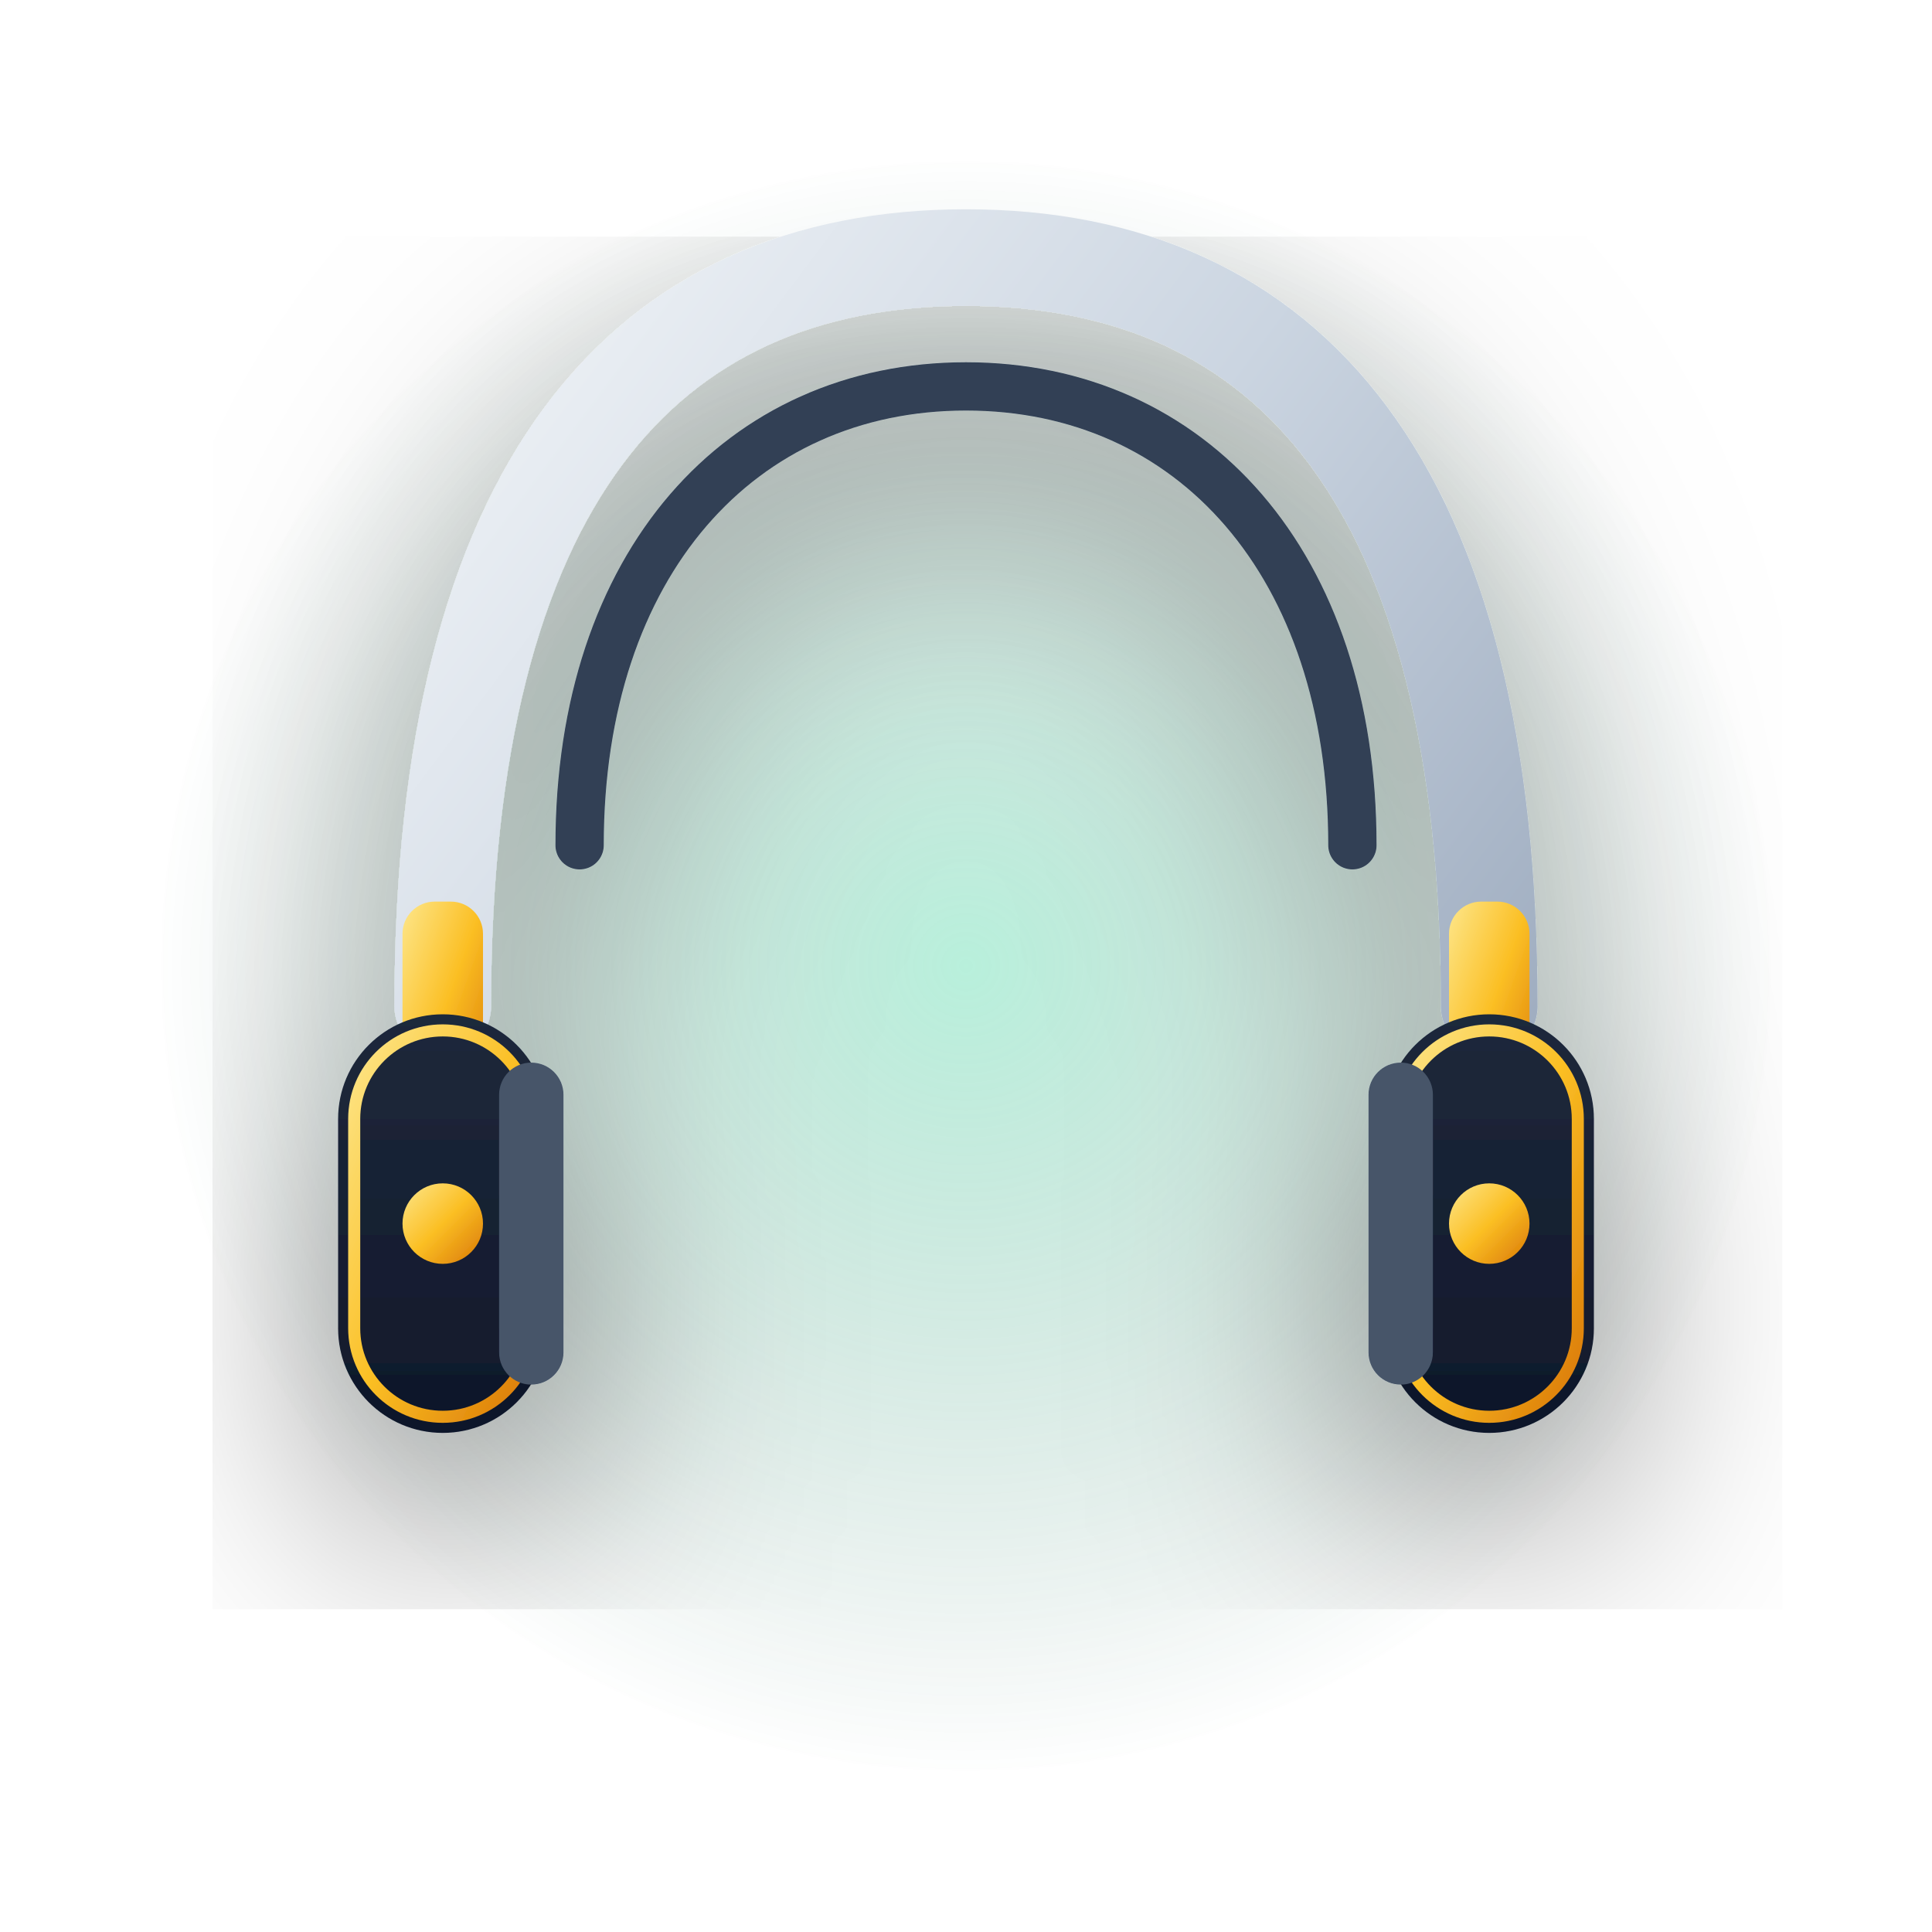
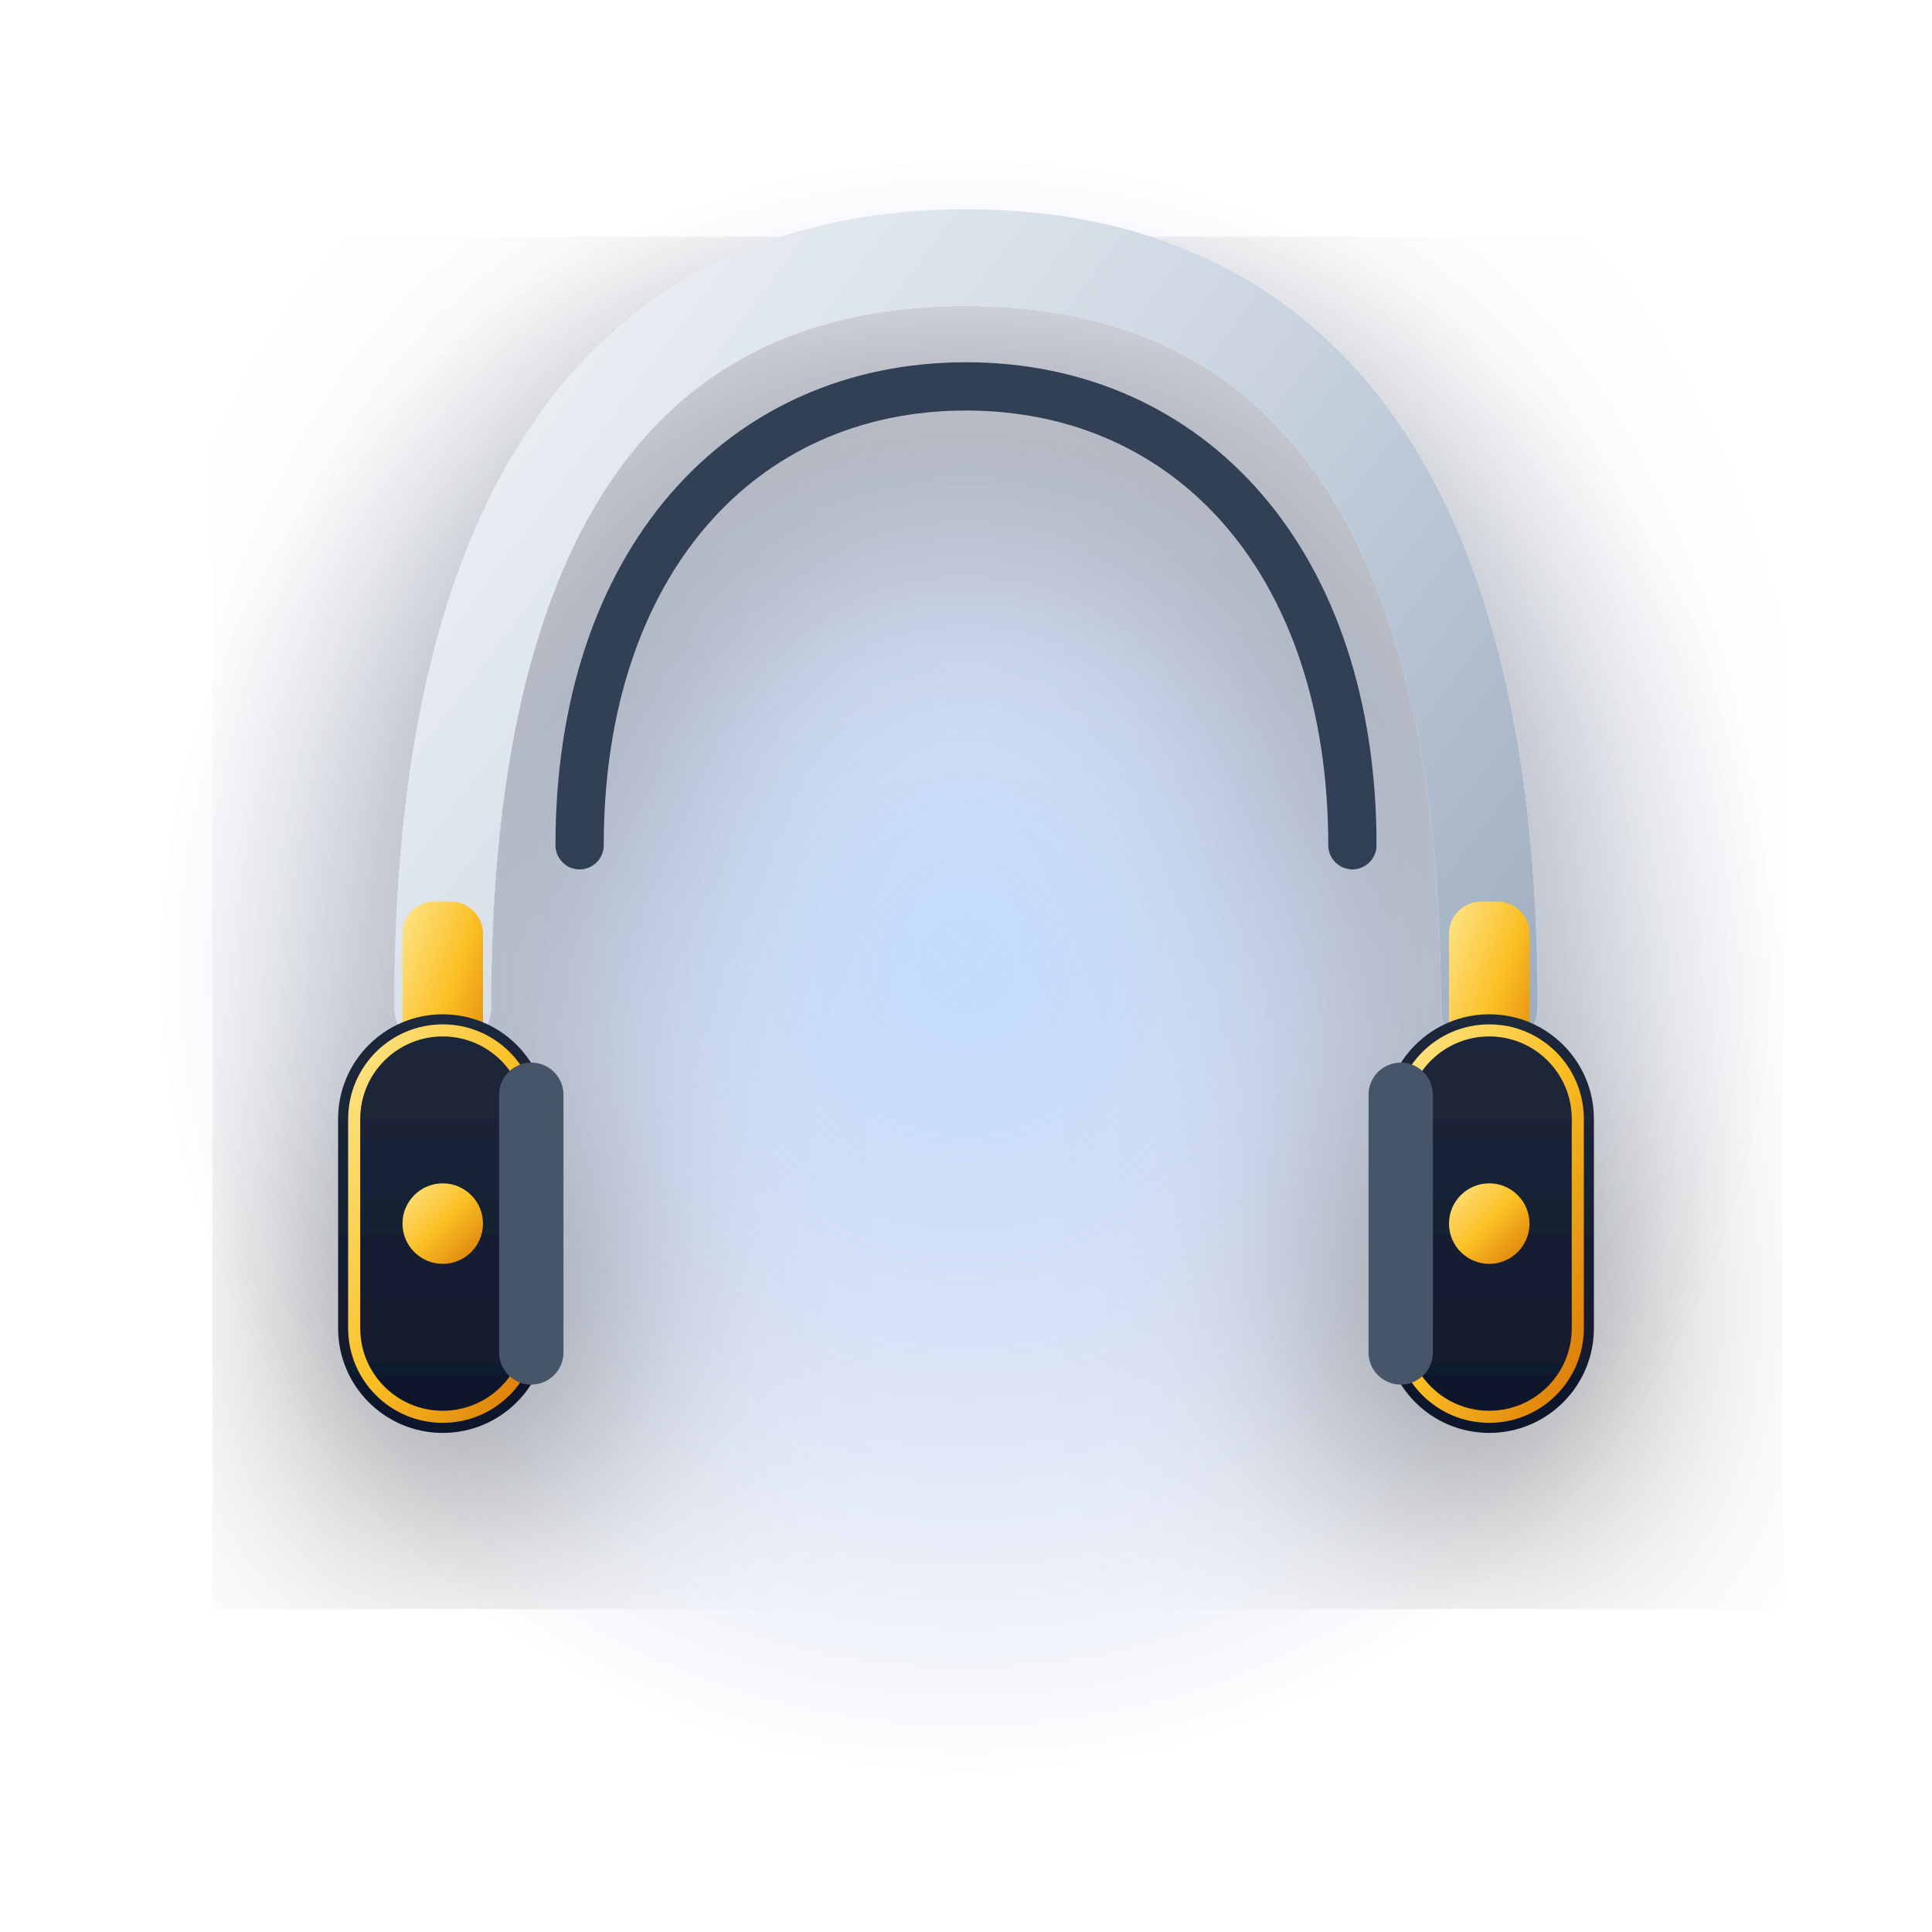
<svg xmlns="http://www.w3.org/2000/svg" width="240" height="240" viewBox="0 0 240 240" fill="none">
  <defs>
    <radialGradient id="ambientGlow" cx="50%" cy="50%" r="50%">
-       <stop offset="0%" stop-color="#34d399" stop-opacity="0.35" />
-       <stop offset="100%" stop-color="#064e3b" stop-opacity="0" />
+       <stop offset="0%" stop-color="#60a5fa" stop-opacity="0.38" />
+       <stop offset="100%" stop-color="#1e40af" stop-opacity="0" />
    </radialGradient>
    <linearGradient id="headbandGrad" x1="40" y1="30" x2="200" y2="150" gradientUnits="userSpaceOnUse">
      <stop offset="0%" stop-color="#f8fafc" />
      <stop offset="50%" stop-color="#cbd5e1" />
      <stop offset="100%" stop-color="#94a3b8" />
    </linearGradient>
    <linearGradient id="goldAccent" x1="0" y1="0" x2="1" y2="1">
      <stop offset="0%" stop-color="#fde68a" />
      <stop offset="50%" stop-color="#fbbf24" />
      <stop offset="100%" stop-color="#d97706" />
    </linearGradient>
    <linearGradient id="earcupGrad" x1="0" y1="0" x2="0" y2="1">
      <stop offset="0%" stop-color="#1e293b" />
      <stop offset="100%" stop-color="#0f172a" />
    </linearGradient>
    <filter id="dropShadow" x="-10%" y="-10%" width="125%" height="125%">
      <feDropShadow dx="0" dy="12" stdDeviation="16" flood-color="#000000" flood-opacity="0.5" />
    </filter>
  </defs>
  <circle cx="120" cy="120" r="100" fill="url(#ambientGlow)" />
  <g filter="url(#dropShadow)">
    <path d="M55 125 C55 60, 80 32, 120 32 C160 32, 185 60, 185 125" stroke="url(#headbandGrad)" stroke-width="12" stroke-linecap="round" />
    <path d="M72 105 C72 70, 92 48, 120 48 C148 48, 168 70, 168 105" stroke="#334155" stroke-width="6" stroke-linecap="round" />
    <rect x="50" y="112" width="10" height="28" rx="4" fill="url(#goldAccent)" />
    <rect x="180" y="112" width="10" height="28" rx="4" fill="url(#goldAccent)" />
    <rect x="42" y="126" width="26" height="52" rx="13" fill="url(#earcupGrad)" />
    <rect x="44" y="128" width="22" height="48" rx="11" stroke="url(#goldAccent)" stroke-width="1.5" fill="none" />
    <rect x="62" y="132" width="8" height="40" rx="4" fill="#475569" />
    <rect x="172" y="126" width="26" height="52" rx="13" fill="url(#earcupGrad)" />
    <rect x="174" y="128" width="22" height="48" rx="11" stroke="url(#goldAccent)" stroke-width="1.5" fill="none" />
    <rect x="170" y="132" width="8" height="40" rx="4" fill="#475569" />
    <circle cx="55" cy="152" r="5" fill="url(#goldAccent)" />
    <circle cx="185" cy="152" r="5" fill="url(#goldAccent)" />
  </g>
</svg>
